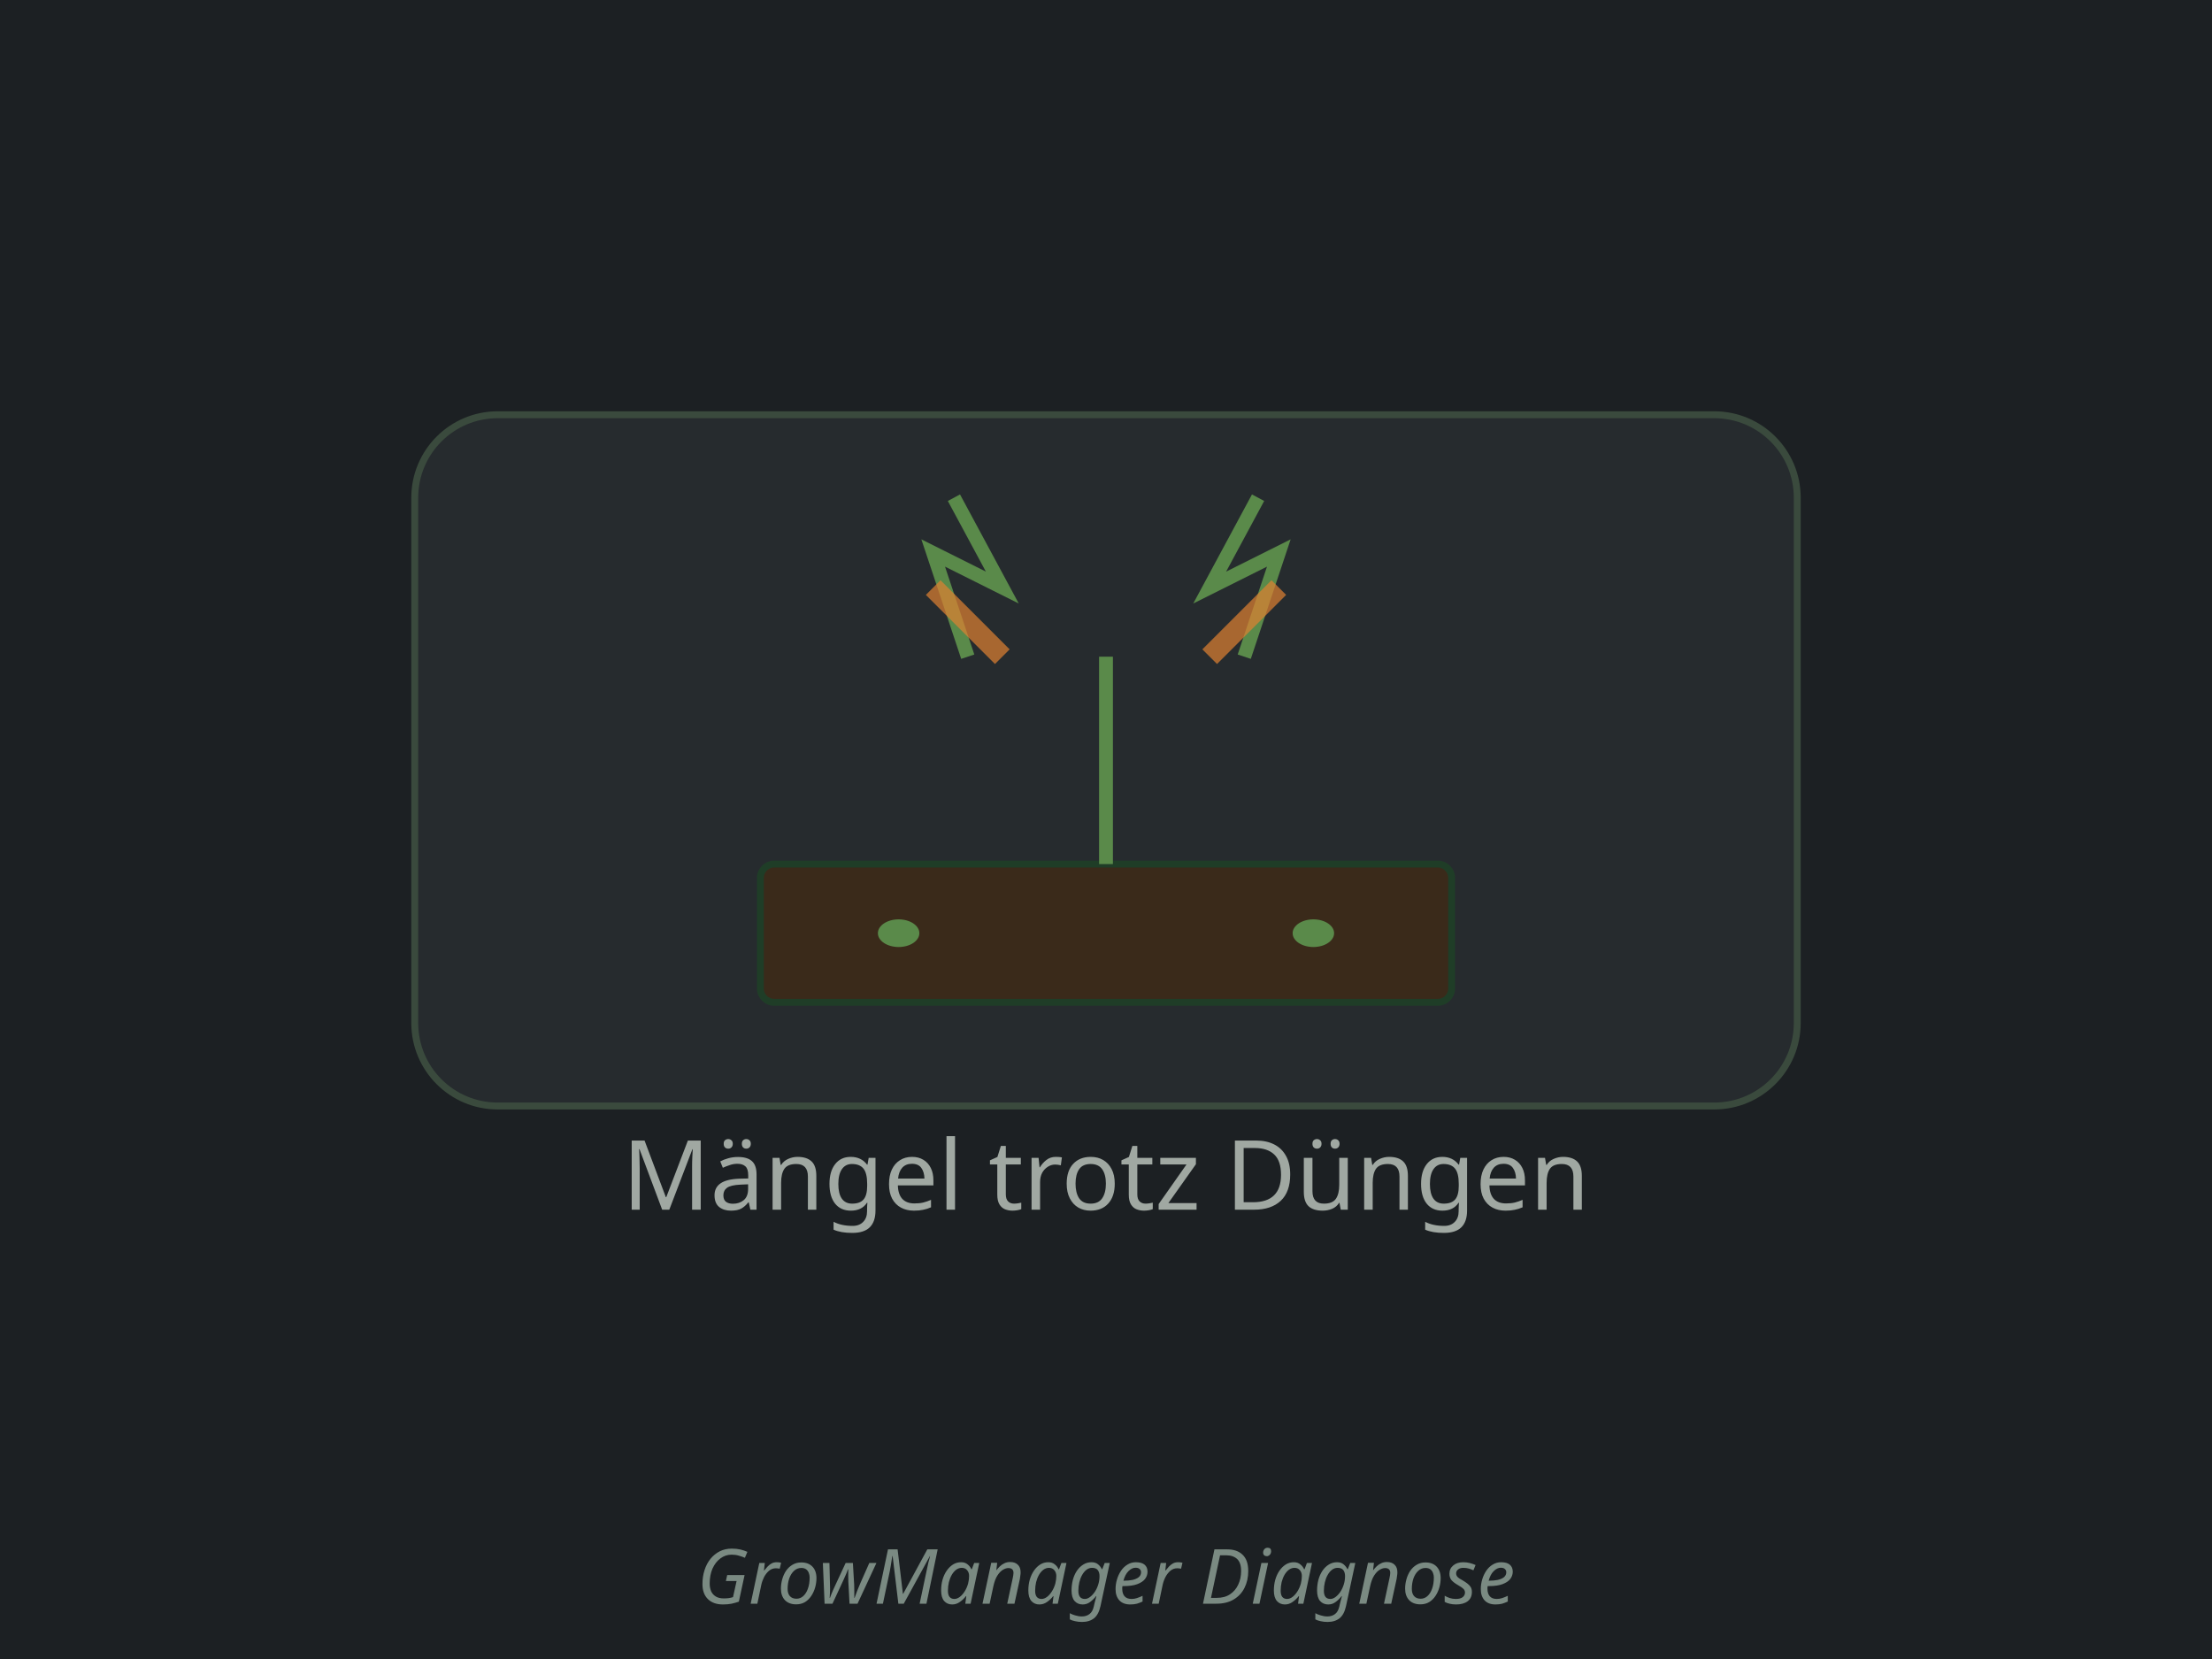
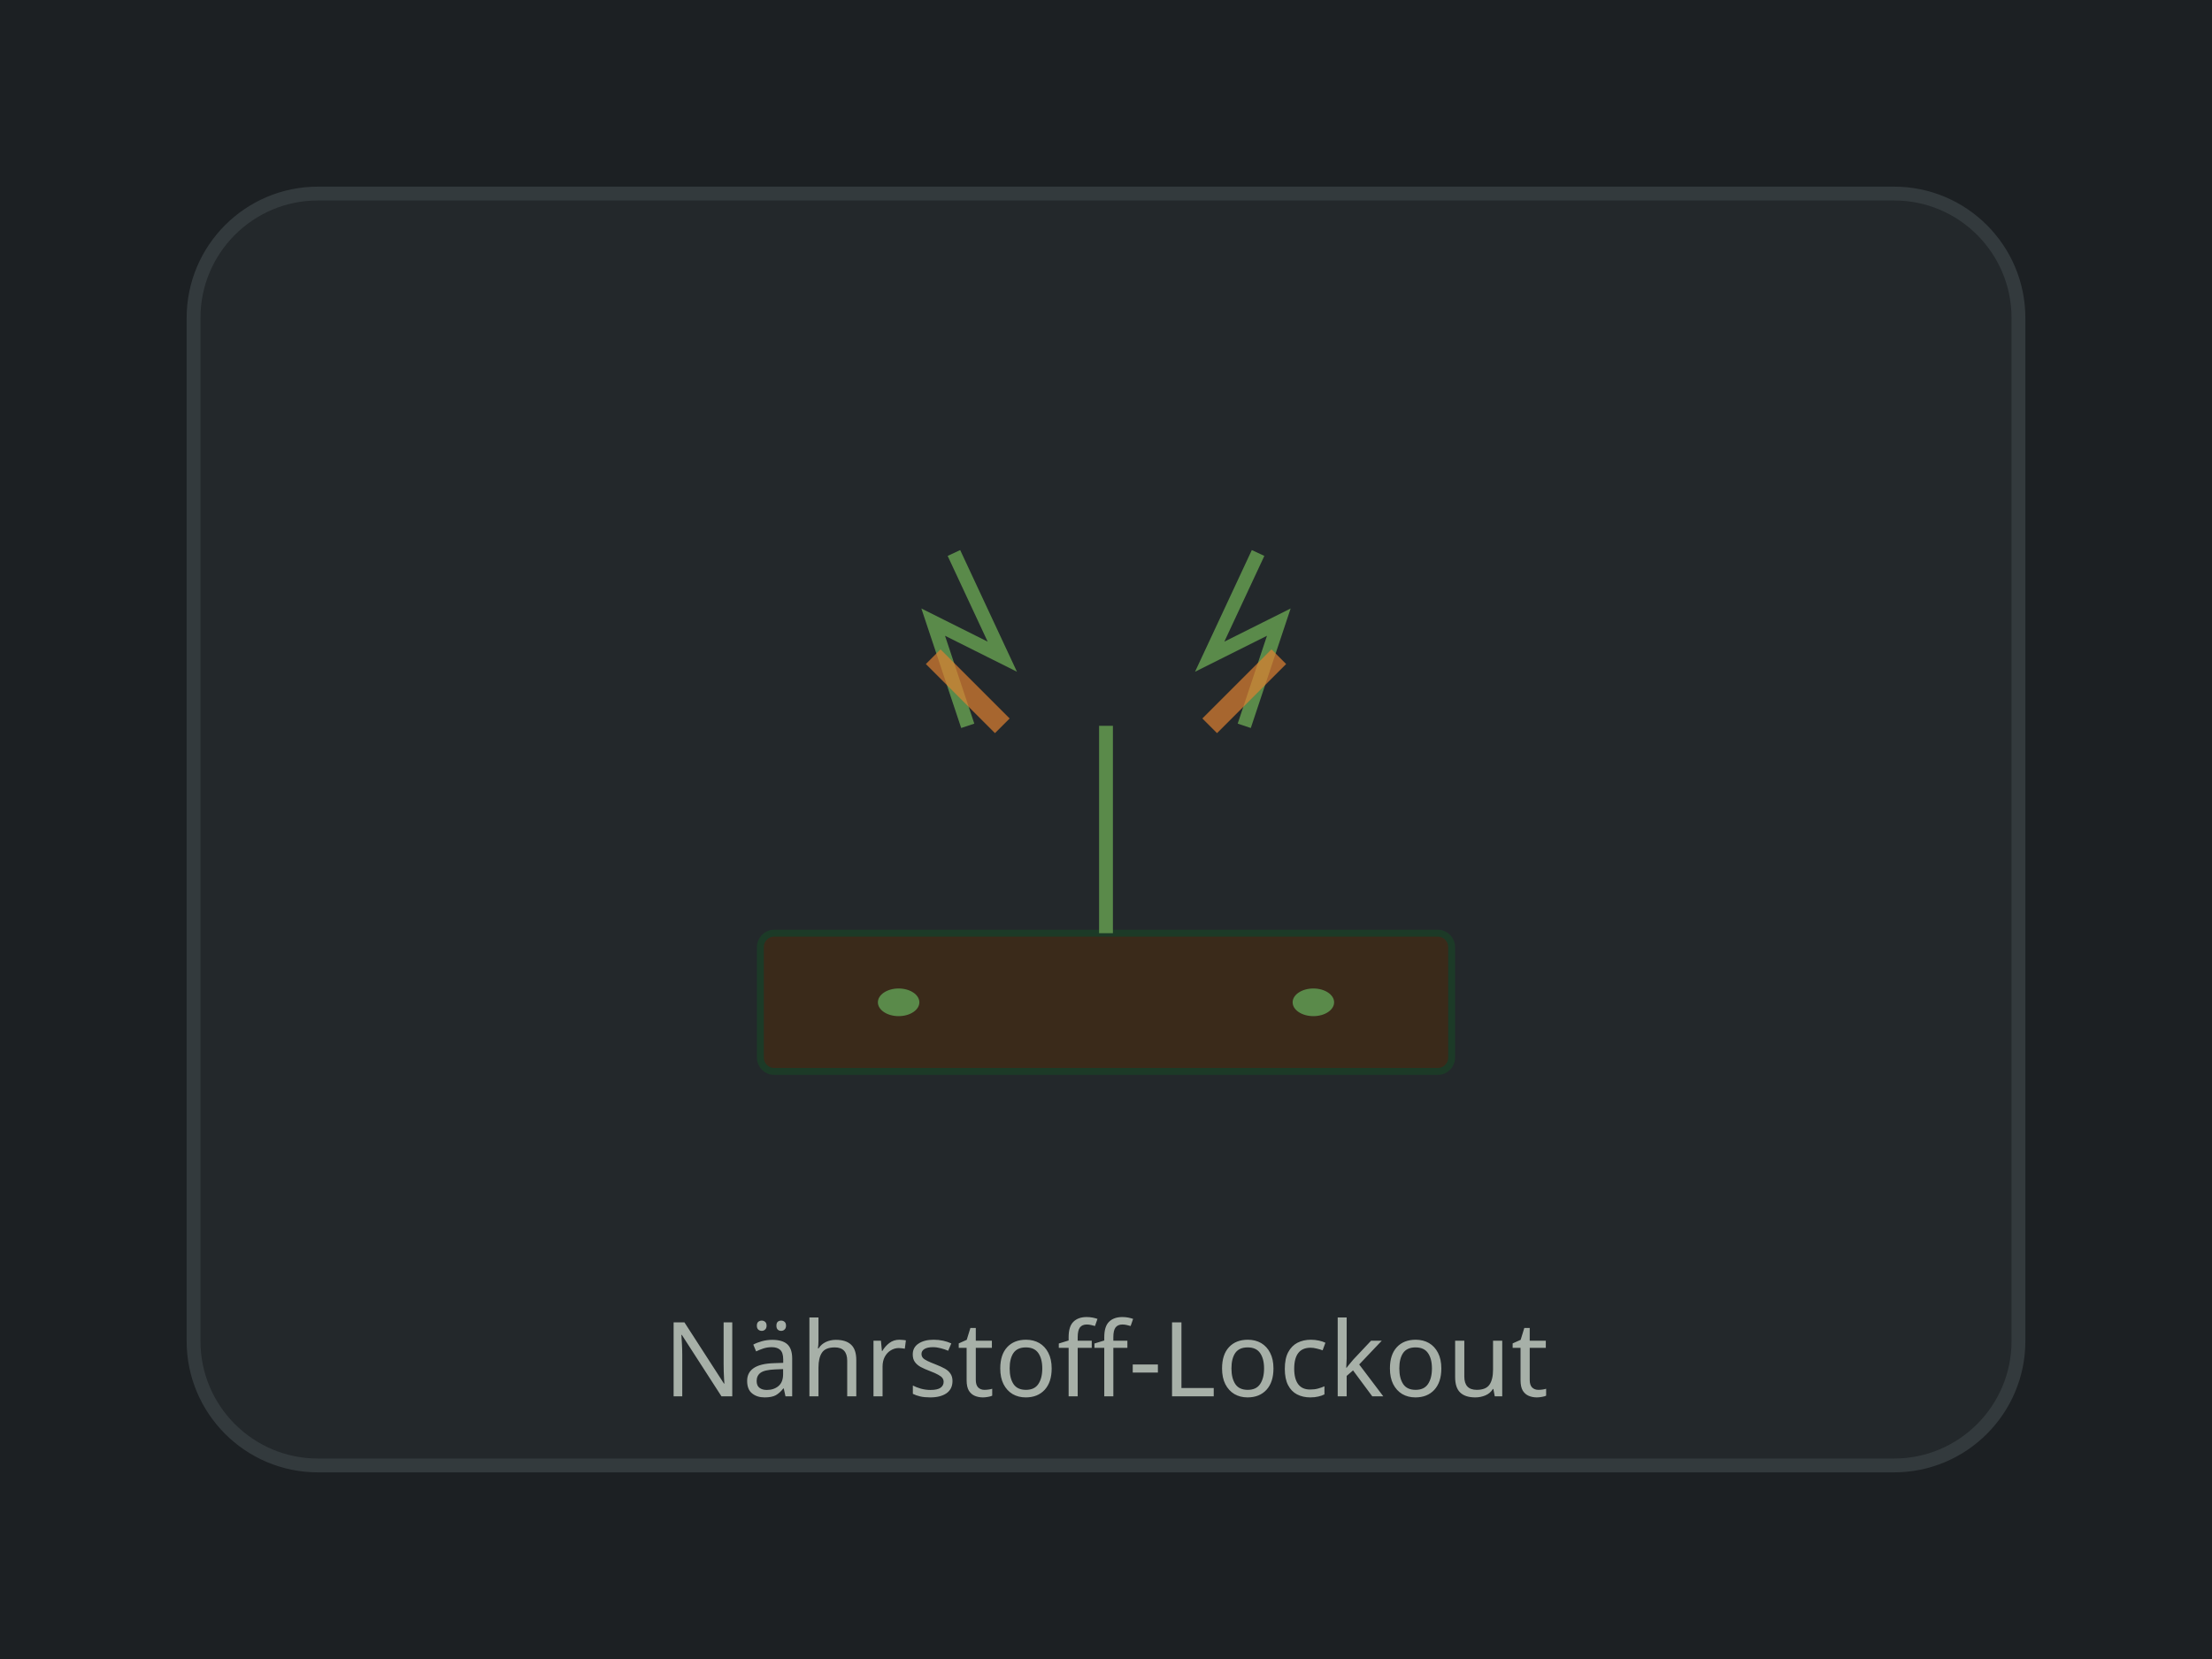
<svg xmlns="http://www.w3.org/2000/svg" viewBox="0 0 320 240" width="320" height="240">
  <rect width="320" height="240" fill="#1c2023" />
-   <rect x="60" y="60" width="200" height="100" rx="12" fill="#262b2e" stroke="#3a4a3d" />
-   <rect x="110" y="125" width="100" height="20" rx="2" fill="#3a2a1a" stroke="#1f3d27" />
-   <ellipse cx="130" cy="135" rx="3" ry="2" fill="#5a8a4a" />
-   <ellipse cx="190" cy="135" rx="3" ry="2" fill="#5a8a4a" />
-   <line x1="160" y1="125" x2="160" y2="95" stroke="#5a8a4a" stroke-width="2" />
-   <path d="M 140 95 L 135 80 L 145 85 L 138 72" stroke="#5a8a4a" stroke-width="2" fill="none" />
-   <path d="M 180 95 L 185 80 L 175 85 L 182 72" stroke="#5a8a4a" stroke-width="2" fill="none" />
-   <line x1="135" y1="85" x2="145" y2="95" stroke="#e08030" stroke-width="3" opacity="0.7" />
-   <line x1="175" y1="95" x2="185" y2="85" stroke="#e08030" stroke-width="3" opacity="0.7" />
-   <text x="160" y="175" text-anchor="middle" fill="#a0a8a2" font-size="14" font-family="sans-serif">Mängel trotz Düngen</text>
-   <text x="160" y="232" text-anchor="middle" fill="#7a8a82" font-size="11" font-family="sans-serif" font-style="italic">GrowManager Diagnose</text>
+   <rect x="28" y="28" width="264" height="184" rx="18" fill="#23282b" stroke="#333a3d" stroke-width="2" />
+   <g transform="translate(160,120)">
+     <rect x="-50" y="15" width="100" height="20" rx="2" fill="#3a2a1a" stroke="#1c3a27" stroke-width="1" />
+     <ellipse cx="-30" cy="25" rx="3" ry="2" fill="#5a8a4a" />
+     <ellipse cx="30" cy="25" rx="3" ry="2" fill="#5a8a4a" />
+     <line x1="0" y1="15" x2="0" y2="-15" stroke="#5a8a4a" stroke-width="2" />
+     <path d="M -20 -15 L -25 -30 L -15 -25 L -22 -40" stroke="#5a8a4a" stroke-width="2" fill="none" />
+     <path d="M 20 -15 L 25 -30 L 15 -25 L 22 -40" stroke="#5a8a4a" stroke-width="2" fill="none" />
+     <line x1="-25" y1="-25" x2="-15" y2="-15" stroke="#e08030" stroke-width="3" opacity="0.7" />
+     <line x1="15" y1="-15" x2="25" y2="-25" stroke="#e08030" stroke-width="3" opacity="0.7" />
+     <text x="0" y="82" text-anchor="middle" fill="#a7b0a8" font-size="15" font-family="sans-serif">Nährstoff-Lockout</text>
+   </g>
</svg>
